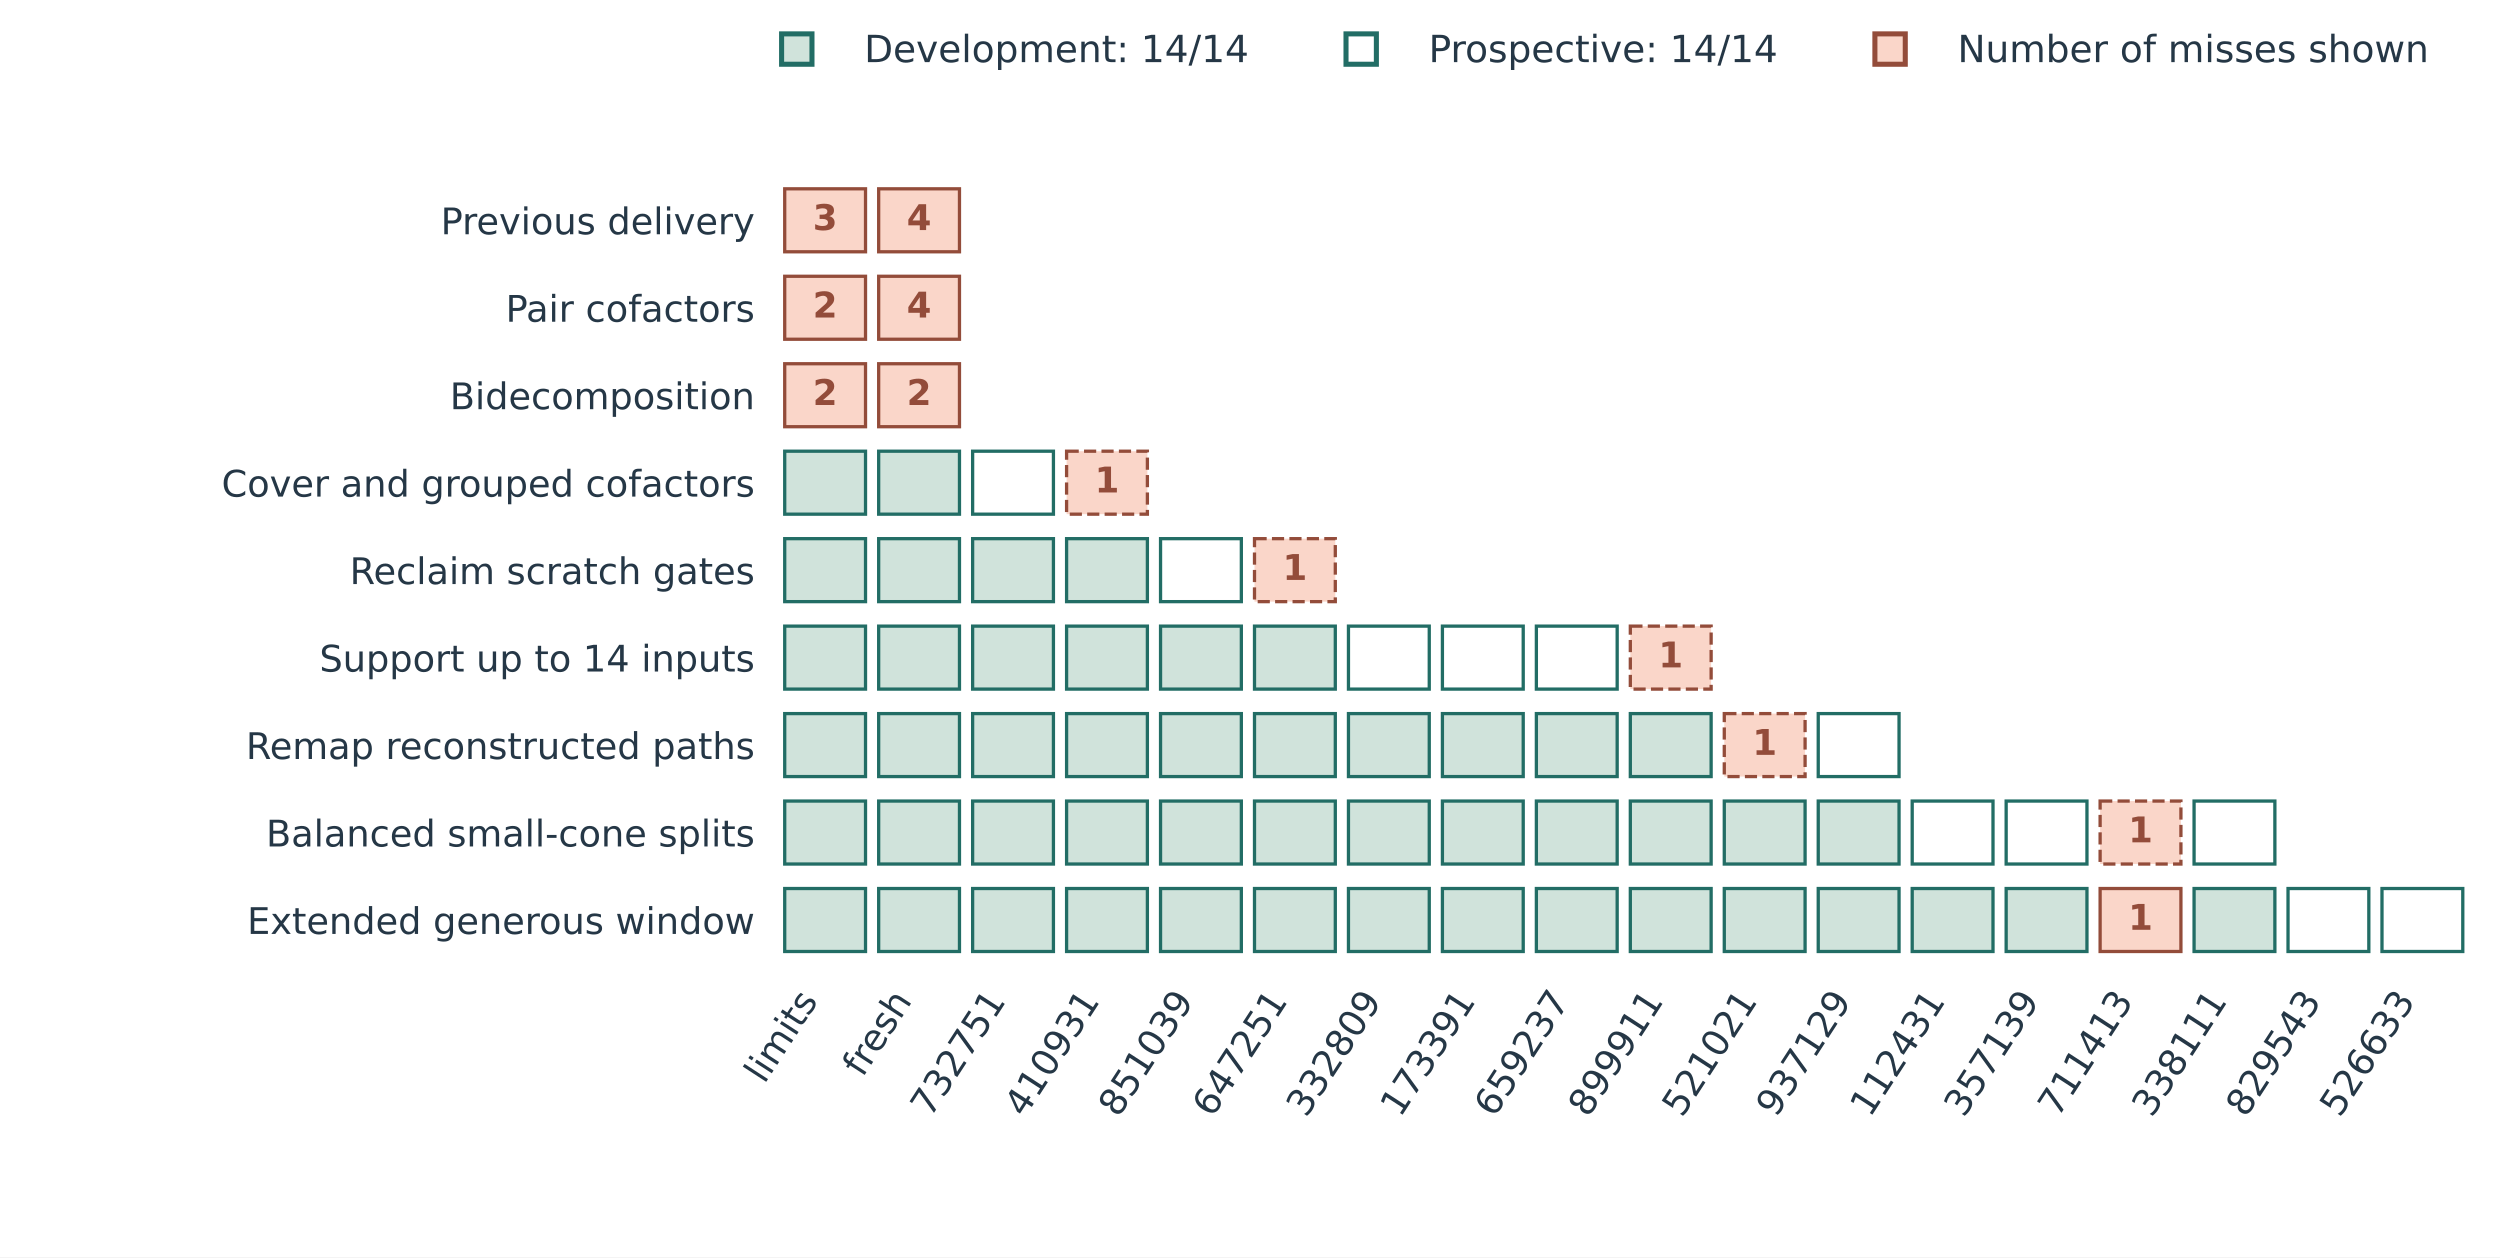
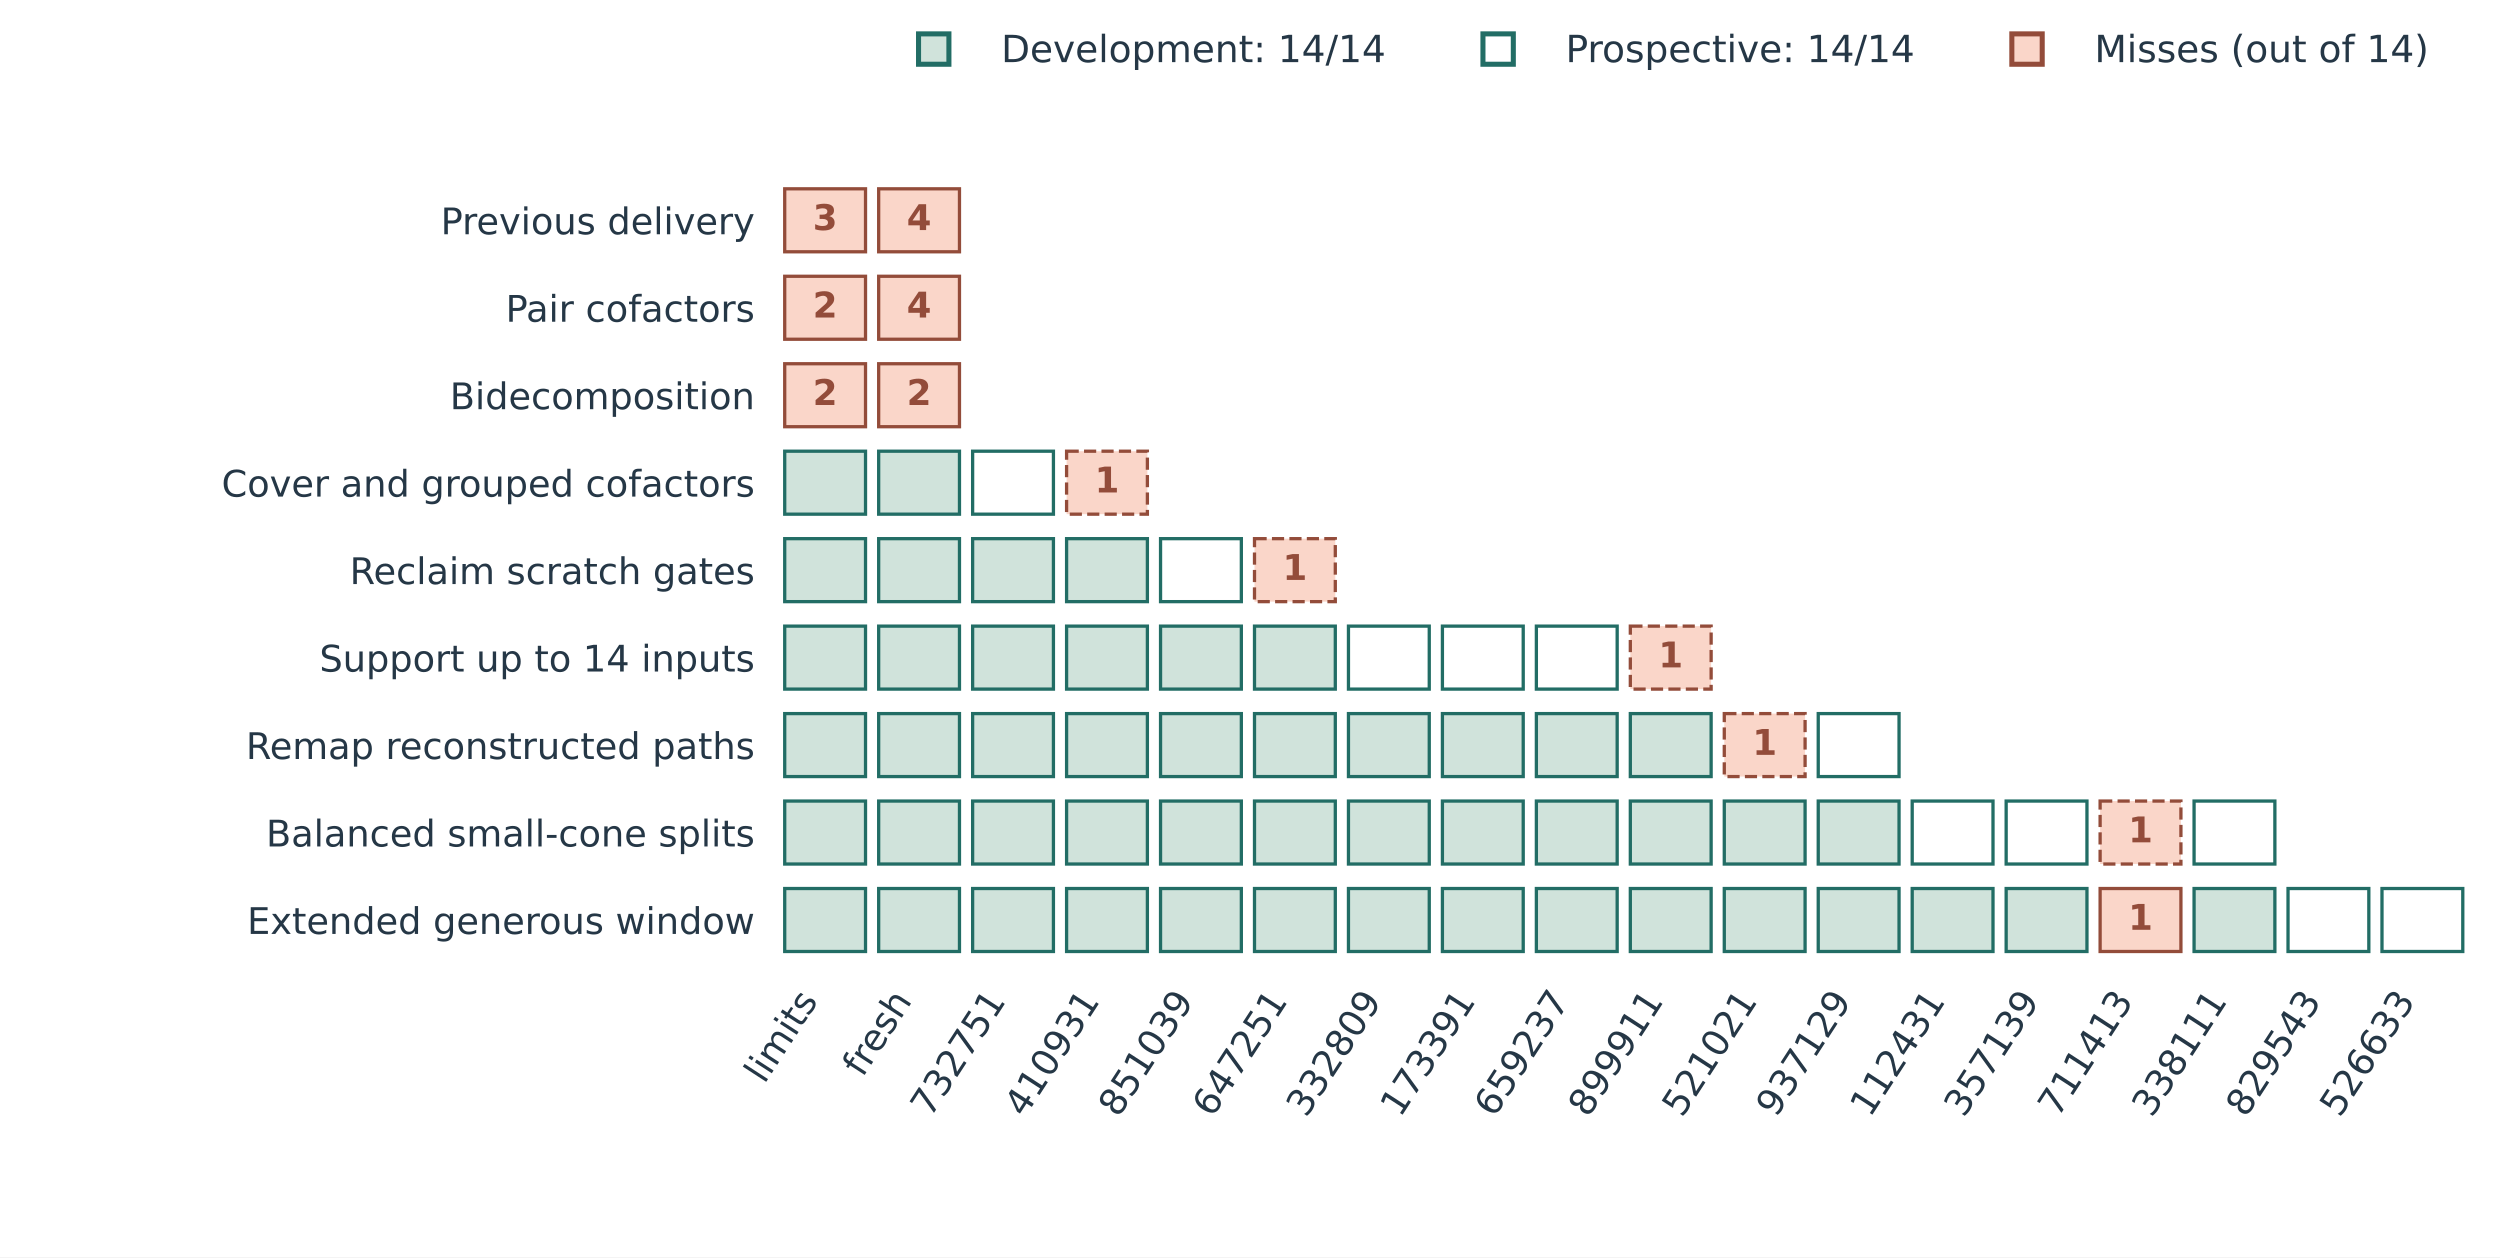
<svg xmlns="http://www.w3.org/2000/svg" xmlns:xlink="http://www.w3.org/1999/xlink" width="493.92pt" height="248.4pt" viewBox="0 0 493.92 248.4" version="1.1">
  <defs>
    <style type="text/css">*{stroke-linejoin: round; stroke-linecap: butt}</style>
  </defs>
  <g id="figure_1">
    <g id="patch_1">
-       <path d="M 0 248.4  L 493.92 248.4  L 493.92 0  L 0 0  z " style="fill: #ffffff" />
+       <path d="M 0 248.4 L 493.92 248.4 L 493.92 0 L 0 0 z " style="fill: #ffffff" />
    </g>
    <g id="axes_1">
      <g id="patch_2">
-         <path d="M 152.621 191.268  L 488.981 191.268  L 488.981 32.292  L 152.621 32.292  z " style="fill: #ffffff" />
+         <path d="M 152.621 191.268 L 488.981 191.268 L 488.981 32.292 L 152.621 32.292 z " style="fill: #ffffff" />
      </g>
      <g id="patch_3">
-         <path d="M 155.034 37.303  L 170.999 37.303  L 170.999 49.745  L 155.034 49.745  z " clip-path="url(#p6ecec4649d)" style="fill: #fad6c9; stroke: #934c3a; stroke-width: 0.65; stroke-linejoin: miter" />
+         <path d="M 155.034 37.303 L 170.999 37.303 L 170.999 49.745 L 155.034 49.745 z " clip-path="url(#pf314704a73)" style="fill: #fad6c9; stroke: #934c3a; stroke-width: 0.65; stroke-linejoin: miter" />
      </g>
      <g id="patch_4">
-         <path d="M 173.597 37.303  L 189.561 37.303  L 189.561 49.745  L 173.597 49.745  z " clip-path="url(#p6ecec4649d)" style="fill: #fad6c9; stroke: #934c3a; stroke-width: 0.65; stroke-linejoin: miter" />
+         <path d="M 173.597 37.303 L 189.561 37.303 L 189.561 49.745 L 173.597 49.745 z " clip-path="url(#pf314704a73)" style="fill: #fad6c9; stroke: #934c3a; stroke-width: 0.65; stroke-linejoin: miter" />
      </g>
      <g id="patch_5">
-         <path d="M 155.034 54.583  L 170.999 54.583  L 170.999 67.025  L 155.034 67.025  z " clip-path="url(#p6ecec4649d)" style="fill: #fad6c9; stroke: #934c3a; stroke-width: 0.65; stroke-linejoin: miter" />
+         <path d="M 155.034 54.583 L 170.999 54.583 L 170.999 67.025 L 155.034 67.025 z " clip-path="url(#pf314704a73)" style="fill: #fad6c9; stroke: #934c3a; stroke-width: 0.65; stroke-linejoin: miter" />
      </g>
      <g id="patch_6">
-         <path d="M 173.597 54.583  L 189.561 54.583  L 189.561 67.025  L 173.597 67.025  z " clip-path="url(#p6ecec4649d)" style="fill: #fad6c9; stroke: #934c3a; stroke-width: 0.65; stroke-linejoin: miter" />
+         <path d="M 173.597 54.583 L 189.561 54.583 L 189.561 67.025 L 173.597 67.025 z " clip-path="url(#pf314704a73)" style="fill: #fad6c9; stroke: #934c3a; stroke-width: 0.65; stroke-linejoin: miter" />
      </g>
      <g id="patch_7">
-         <path d="M 155.034 71.863  L 170.999 71.863  L 170.999 84.305  L 155.034 84.305  z " clip-path="url(#p6ecec4649d)" style="fill: #fad6c9; stroke: #934c3a; stroke-width: 0.65; stroke-linejoin: miter" />
+         <path d="M 155.034 71.863 L 170.999 71.863 L 170.999 84.305 L 155.034 84.305 z " clip-path="url(#pf314704a73)" style="fill: #fad6c9; stroke: #934c3a; stroke-width: 0.65; stroke-linejoin: miter" />
      </g>
      <g id="patch_8">
-         <path d="M 173.597 71.863  L 189.561 71.863  L 189.561 84.305  L 173.597 84.305  z " clip-path="url(#p6ecec4649d)" style="fill: #fad6c9; stroke: #934c3a; stroke-width: 0.65; stroke-linejoin: miter" />
+         <path d="M 173.597 71.863 L 189.561 71.863 L 189.561 84.305 L 173.597 84.305 z " clip-path="url(#pf314704a73)" style="fill: #fad6c9; stroke: #934c3a; stroke-width: 0.65; stroke-linejoin: miter" />
      </g>
      <g id="patch_9">
-         <path d="M 155.034 89.143  L 170.999 89.143  L 170.999 101.585  L 155.034 101.585  z " clip-path="url(#p6ecec4649d)" style="fill: #d0e3db; stroke: #226d65; stroke-width: 0.65; stroke-linejoin: miter" />
+         <path d="M 155.034 89.143 L 170.999 89.143 L 170.999 101.585 L 155.034 101.585 z " clip-path="url(#pf314704a73)" style="fill: #d0e3db; stroke: #226d65; stroke-width: 0.65; stroke-linejoin: miter" />
      </g>
      <g id="patch_10">
-         <path d="M 173.597 89.143  L 189.561 89.143  L 189.561 101.585  L 173.597 101.585  z " clip-path="url(#p6ecec4649d)" style="fill: #d0e3db; stroke: #226d65; stroke-width: 0.65; stroke-linejoin: miter" />
+         <path d="M 173.597 89.143 L 189.561 89.143 L 189.561 101.585 L 173.597 101.585 z " clip-path="url(#pf314704a73)" style="fill: #d0e3db; stroke: #226d65; stroke-width: 0.65; stroke-linejoin: miter" />
      </g>
      <g id="patch_11">
-         <path d="M 192.16 89.143  L 208.124 89.143  L 208.124 101.585  L 192.16 101.585  z " clip-path="url(#p6ecec4649d)" style="fill: #ffffff; stroke: #226d65; stroke-width: 0.65; stroke-linejoin: miter" />
+         <path d="M 192.16 89.143 L 208.124 89.143 L 208.124 101.585 L 192.16 101.585 z " clip-path="url(#pf314704a73)" style="fill: #ffffff; stroke: #226d65; stroke-width: 0.65; stroke-linejoin: miter" />
      </g>
      <g id="patch_12">
-         <path d="M 210.723 89.143  L 226.687 89.143  L 226.687 101.585  L 210.723 101.585  z " clip-path="url(#p6ecec4649d)" style="fill: #fad6c9; stroke-dasharray: 2.405,1.04; stroke-dashoffset: 0; stroke: #934c3a; stroke-width: 0.65; stroke-linejoin: miter" />
+         <path d="M 210.723 89.143 L 226.687 89.143 L 226.687 101.585 L 210.723 101.585 z " clip-path="url(#pf314704a73)" style="fill: #fad6c9; stroke-dasharray: 2.405,1.04; stroke-dashoffset: 0; stroke: #934c3a; stroke-width: 0.65; stroke-linejoin: miter" />
      </g>
      <g id="patch_13">
-         <path d="M 155.034 106.423  L 170.999 106.423  L 170.999 118.865  L 155.034 118.865  z " clip-path="url(#p6ecec4649d)" style="fill: #d0e3db; stroke: #226d65; stroke-width: 0.65; stroke-linejoin: miter" />
+         <path d="M 155.034 106.423 L 170.999 106.423 L 170.999 118.865 L 155.034 118.865 z " clip-path="url(#pf314704a73)" style="fill: #d0e3db; stroke: #226d65; stroke-width: 0.65; stroke-linejoin: miter" />
      </g>
      <g id="patch_14">
-         <path d="M 173.597 106.423  L 189.561 106.423  L 189.561 118.865  L 173.597 118.865  z " clip-path="url(#p6ecec4649d)" style="fill: #d0e3db; stroke: #226d65; stroke-width: 0.65; stroke-linejoin: miter" />
+         <path d="M 173.597 106.423 L 189.561 106.423 L 189.561 118.865 L 173.597 118.865 z " clip-path="url(#pf314704a73)" style="fill: #d0e3db; stroke: #226d65; stroke-width: 0.65; stroke-linejoin: miter" />
      </g>
      <g id="patch_15">
-         <path d="M 192.16 106.423  L 208.124 106.423  L 208.124 118.865  L 192.16 118.865  z " clip-path="url(#p6ecec4649d)" style="fill: #d0e3db; stroke: #226d65; stroke-width: 0.65; stroke-linejoin: miter" />
+         <path d="M 192.16 106.423 L 208.124 106.423 L 208.124 118.865 L 192.16 118.865 z " clip-path="url(#pf314704a73)" style="fill: #d0e3db; stroke: #226d65; stroke-width: 0.65; stroke-linejoin: miter" />
      </g>
      <g id="patch_16">
-         <path d="M 210.723 106.423  L 226.687 106.423  L 226.687 118.865  L 210.723 118.865  z " clip-path="url(#p6ecec4649d)" style="fill: #d0e3db; stroke: #226d65; stroke-width: 0.65; stroke-linejoin: miter" />
+         <path d="M 210.723 106.423 L 226.687 106.423 L 226.687 118.865 L 210.723 118.865 z " clip-path="url(#pf314704a73)" style="fill: #d0e3db; stroke: #226d65; stroke-width: 0.65; stroke-linejoin: miter" />
      </g>
      <g id="patch_17">
-         <path d="M 229.286 106.423  L 245.25 106.423  L 245.25 118.865  L 229.286 118.865  z " clip-path="url(#p6ecec4649d)" style="fill: #ffffff; stroke: #226d65; stroke-width: 0.65; stroke-linejoin: miter" />
+         <path d="M 229.286 106.423 L 245.25 106.423 L 245.25 118.865 L 229.286 118.865 z " clip-path="url(#pf314704a73)" style="fill: #ffffff; stroke: #226d65; stroke-width: 0.65; stroke-linejoin: miter" />
      </g>
      <g id="patch_18">
-         <path d="M 247.849 106.423  L 263.813 106.423  L 263.813 118.865  L 247.849 118.865  z " clip-path="url(#p6ecec4649d)" style="fill: #fad6c9; stroke-dasharray: 2.405,1.04; stroke-dashoffset: 0; stroke: #934c3a; stroke-width: 0.65; stroke-linejoin: miter" />
+         <path d="M 247.849 106.423 L 263.813 106.423 L 263.813 118.865 L 247.849 118.865 z " clip-path="url(#pf314704a73)" style="fill: #fad6c9; stroke-dasharray: 2.405,1.04; stroke-dashoffset: 0; stroke: #934c3a; stroke-width: 0.65; stroke-linejoin: miter" />
      </g>
      <g id="patch_19">
-         <path d="M 155.034 123.703  L 170.999 123.703  L 170.999 136.145  L 155.034 136.145  z " clip-path="url(#p6ecec4649d)" style="fill: #d0e3db; stroke: #226d65; stroke-width: 0.65; stroke-linejoin: miter" />
+         <path d="M 155.034 123.703 L 170.999 123.703 L 170.999 136.145 L 155.034 136.145 z " clip-path="url(#pf314704a73)" style="fill: #d0e3db; stroke: #226d65; stroke-width: 0.65; stroke-linejoin: miter" />
      </g>
      <g id="patch_20">
-         <path d="M 173.597 123.703  L 189.561 123.703  L 189.561 136.145  L 173.597 136.145  z " clip-path="url(#p6ecec4649d)" style="fill: #d0e3db; stroke: #226d65; stroke-width: 0.65; stroke-linejoin: miter" />
+         <path d="M 173.597 123.703 L 189.561 123.703 L 189.561 136.145 L 173.597 136.145 z " clip-path="url(#pf314704a73)" style="fill: #d0e3db; stroke: #226d65; stroke-width: 0.65; stroke-linejoin: miter" />
      </g>
      <g id="patch_21">
-         <path d="M 192.16 123.703  L 208.124 123.703  L 208.124 136.145  L 192.16 136.145  z " clip-path="url(#p6ecec4649d)" style="fill: #d0e3db; stroke: #226d65; stroke-width: 0.65; stroke-linejoin: miter" />
+         <path d="M 192.16 123.703 L 208.124 123.703 L 208.124 136.145 L 192.16 136.145 z " clip-path="url(#pf314704a73)" style="fill: #d0e3db; stroke: #226d65; stroke-width: 0.65; stroke-linejoin: miter" />
      </g>
      <g id="patch_22">
-         <path d="M 210.723 123.703  L 226.687 123.703  L 226.687 136.145  L 210.723 136.145  z " clip-path="url(#p6ecec4649d)" style="fill: #d0e3db; stroke: #226d65; stroke-width: 0.65; stroke-linejoin: miter" />
+         <path d="M 210.723 123.703 L 226.687 123.703 L 226.687 136.145 L 210.723 136.145 z " clip-path="url(#pf314704a73)" style="fill: #d0e3db; stroke: #226d65; stroke-width: 0.65; stroke-linejoin: miter" />
      </g>
      <g id="patch_23">
-         <path d="M 229.286 123.703  L 245.25 123.703  L 245.25 136.145  L 229.286 136.145  z " clip-path="url(#p6ecec4649d)" style="fill: #d0e3db; stroke: #226d65; stroke-width: 0.65; stroke-linejoin: miter" />
+         <path d="M 229.286 123.703 L 245.25 123.703 L 245.25 136.145 L 229.286 136.145 z " clip-path="url(#pf314704a73)" style="fill: #d0e3db; stroke: #226d65; stroke-width: 0.65; stroke-linejoin: miter" />
      </g>
      <g id="patch_24">
-         <path d="M 247.849 123.703  L 263.813 123.703  L 263.813 136.145  L 247.849 136.145  z " clip-path="url(#p6ecec4649d)" style="fill: #d0e3db; stroke: #226d65; stroke-width: 0.65; stroke-linejoin: miter" />
+         <path d="M 247.849 123.703 L 263.813 123.703 L 263.813 136.145 L 247.849 136.145 z " clip-path="url(#pf314704a73)" style="fill: #d0e3db; stroke: #226d65; stroke-width: 0.65; stroke-linejoin: miter" />
      </g>
      <g id="patch_25">
-         <path d="M 266.412 123.703  L 282.376 123.703  L 282.376 136.145  L 266.412 136.145  z " clip-path="url(#p6ecec4649d)" style="fill: #ffffff; stroke: #226d65; stroke-width: 0.65; stroke-linejoin: miter" />
+         <path d="M 266.412 123.703 L 282.376 123.703 L 282.376 136.145 L 266.412 136.145 z " clip-path="url(#pf314704a73)" style="fill: #ffffff; stroke: #226d65; stroke-width: 0.65; stroke-linejoin: miter" />
      </g>
      <g id="patch_26">
-         <path d="M 284.975 123.703  L 300.939 123.703  L 300.939 136.145  L 284.975 136.145  z " clip-path="url(#p6ecec4649d)" style="fill: #ffffff; stroke: #226d65; stroke-width: 0.65; stroke-linejoin: miter" />
+         <path d="M 284.975 123.703 L 300.939 123.703 L 300.939 136.145 L 284.975 136.145 z " clip-path="url(#pf314704a73)" style="fill: #ffffff; stroke: #226d65; stroke-width: 0.65; stroke-linejoin: miter" />
      </g>
      <g id="patch_27">
-         <path d="M 303.538 123.703  L 319.502 123.703  L 319.502 136.145  L 303.538 136.145  z " clip-path="url(#p6ecec4649d)" style="fill: #ffffff; stroke: #226d65; stroke-width: 0.65; stroke-linejoin: miter" />
+         <path d="M 303.538 123.703 L 319.502 123.703 L 319.502 136.145 L 303.538 136.145 z " clip-path="url(#pf314704a73)" style="fill: #ffffff; stroke: #226d65; stroke-width: 0.65; stroke-linejoin: miter" />
      </g>
      <g id="patch_28">
-         <path d="M 322.1 123.703  L 338.065 123.703  L 338.065 136.145  L 322.1 136.145  z " clip-path="url(#p6ecec4649d)" style="fill: #fad6c9; stroke-dasharray: 2.405,1.04; stroke-dashoffset: 0; stroke: #934c3a; stroke-width: 0.65; stroke-linejoin: miter" />
+         <path d="M 322.1 123.703 L 338.065 123.703 L 338.065 136.145 L 322.1 136.145 z " clip-path="url(#pf314704a73)" style="fill: #fad6c9; stroke-dasharray: 2.405,1.04; stroke-dashoffset: 0; stroke: #934c3a; stroke-width: 0.65; stroke-linejoin: miter" />
      </g>
      <g id="patch_29">
-         <path d="M 155.034 140.983  L 170.999 140.983  L 170.999 153.425  L 155.034 153.425  z " clip-path="url(#p6ecec4649d)" style="fill: #d0e3db; stroke: #226d65; stroke-width: 0.65; stroke-linejoin: miter" />
+         <path d="M 155.034 140.983 L 170.999 140.983 L 170.999 153.425 L 155.034 153.425 z " clip-path="url(#pf314704a73)" style="fill: #d0e3db; stroke: #226d65; stroke-width: 0.65; stroke-linejoin: miter" />
      </g>
      <g id="patch_30">
-         <path d="M 173.597 140.983  L 189.561 140.983  L 189.561 153.425  L 173.597 153.425  z " clip-path="url(#p6ecec4649d)" style="fill: #d0e3db; stroke: #226d65; stroke-width: 0.65; stroke-linejoin: miter" />
+         <path d="M 173.597 140.983 L 189.561 140.983 L 189.561 153.425 L 173.597 153.425 z " clip-path="url(#pf314704a73)" style="fill: #d0e3db; stroke: #226d65; stroke-width: 0.65; stroke-linejoin: miter" />
      </g>
      <g id="patch_31">
-         <path d="M 192.16 140.983  L 208.124 140.983  L 208.124 153.425  L 192.16 153.425  z " clip-path="url(#p6ecec4649d)" style="fill: #d0e3db; stroke: #226d65; stroke-width: 0.65; stroke-linejoin: miter" />
+         <path d="M 192.16 140.983 L 208.124 140.983 L 208.124 153.425 L 192.16 153.425 z " clip-path="url(#pf314704a73)" style="fill: #d0e3db; stroke: #226d65; stroke-width: 0.65; stroke-linejoin: miter" />
      </g>
      <g id="patch_32">
-         <path d="M 210.723 140.983  L 226.687 140.983  L 226.687 153.425  L 210.723 153.425  z " clip-path="url(#p6ecec4649d)" style="fill: #d0e3db; stroke: #226d65; stroke-width: 0.65; stroke-linejoin: miter" />
+         <path d="M 210.723 140.983 L 226.687 140.983 L 226.687 153.425 L 210.723 153.425 z " clip-path="url(#pf314704a73)" style="fill: #d0e3db; stroke: #226d65; stroke-width: 0.65; stroke-linejoin: miter" />
      </g>
      <g id="patch_33">
-         <path d="M 229.286 140.983  L 245.25 140.983  L 245.25 153.425  L 229.286 153.425  z " clip-path="url(#p6ecec4649d)" style="fill: #d0e3db; stroke: #226d65; stroke-width: 0.65; stroke-linejoin: miter" />
+         <path d="M 229.286 140.983 L 245.25 140.983 L 245.25 153.425 L 229.286 153.425 z " clip-path="url(#pf314704a73)" style="fill: #d0e3db; stroke: #226d65; stroke-width: 0.65; stroke-linejoin: miter" />
      </g>
      <g id="patch_34">
-         <path d="M 247.849 140.983  L 263.813 140.983  L 263.813 153.425  L 247.849 153.425  z " clip-path="url(#p6ecec4649d)" style="fill: #d0e3db; stroke: #226d65; stroke-width: 0.65; stroke-linejoin: miter" />
+         <path d="M 247.849 140.983 L 263.813 140.983 L 263.813 153.425 L 247.849 153.425 z " clip-path="url(#pf314704a73)" style="fill: #d0e3db; stroke: #226d65; stroke-width: 0.65; stroke-linejoin: miter" />
      </g>
      <g id="patch_35">
-         <path d="M 266.412 140.983  L 282.376 140.983  L 282.376 153.425  L 266.412 153.425  z " clip-path="url(#p6ecec4649d)" style="fill: #d0e3db; stroke: #226d65; stroke-width: 0.65; stroke-linejoin: miter" />
+         <path d="M 266.412 140.983 L 282.376 140.983 L 282.376 153.425 L 266.412 153.425 z " clip-path="url(#pf314704a73)" style="fill: #d0e3db; stroke: #226d65; stroke-width: 0.65; stroke-linejoin: miter" />
      </g>
      <g id="patch_36">
-         <path d="M 284.975 140.983  L 300.939 140.983  L 300.939 153.425  L 284.975 153.425  z " clip-path="url(#p6ecec4649d)" style="fill: #d0e3db; stroke: #226d65; stroke-width: 0.65; stroke-linejoin: miter" />
+         <path d="M 284.975 140.983 L 300.939 140.983 L 300.939 153.425 L 284.975 153.425 z " clip-path="url(#pf314704a73)" style="fill: #d0e3db; stroke: #226d65; stroke-width: 0.65; stroke-linejoin: miter" />
      </g>
      <g id="patch_37">
-         <path d="M 303.538 140.983  L 319.502 140.983  L 319.502 153.425  L 303.538 153.425  z " clip-path="url(#p6ecec4649d)" style="fill: #d0e3db; stroke: #226d65; stroke-width: 0.65; stroke-linejoin: miter" />
+         <path d="M 303.538 140.983 L 319.502 140.983 L 319.502 153.425 L 303.538 153.425 z " clip-path="url(#pf314704a73)" style="fill: #d0e3db; stroke: #226d65; stroke-width: 0.65; stroke-linejoin: miter" />
      </g>
      <g id="patch_38">
-         <path d="M 322.1 140.983  L 338.065 140.983  L 338.065 153.425  L 322.1 153.425  z " clip-path="url(#p6ecec4649d)" style="fill: #d0e3db; stroke: #226d65; stroke-width: 0.65; stroke-linejoin: miter" />
+         <path d="M 322.1 140.983 L 338.065 140.983 L 338.065 153.425 L 322.1 153.425 z " clip-path="url(#pf314704a73)" style="fill: #d0e3db; stroke: #226d65; stroke-width: 0.65; stroke-linejoin: miter" />
      </g>
      <g id="patch_39">
-         <path d="M 340.663 140.983  L 356.627 140.983  L 356.627 153.425  L 340.663 153.425  z " clip-path="url(#p6ecec4649d)" style="fill: #fad6c9; stroke-dasharray: 2.405,1.04; stroke-dashoffset: 0; stroke: #934c3a; stroke-width: 0.65; stroke-linejoin: miter" />
+         <path d="M 340.663 140.983 L 356.627 140.983 L 356.627 153.425 L 340.663 153.425 z " clip-path="url(#pf314704a73)" style="fill: #fad6c9; stroke-dasharray: 2.405,1.04; stroke-dashoffset: 0; stroke: #934c3a; stroke-width: 0.65; stroke-linejoin: miter" />
      </g>
      <g id="patch_40">
-         <path d="M 359.226 140.983  L 375.19 140.983  L 375.19 153.425  L 359.226 153.425  z " clip-path="url(#p6ecec4649d)" style="fill: #ffffff; stroke: #226d65; stroke-width: 0.65; stroke-linejoin: miter" />
+         <path d="M 359.226 140.983 L 375.19 140.983 L 375.19 153.425 L 359.226 153.425 z " clip-path="url(#pf314704a73)" style="fill: #ffffff; stroke: #226d65; stroke-width: 0.65; stroke-linejoin: miter" />
      </g>
      <g id="patch_41">
-         <path d="M 155.034 158.263  L 170.999 158.263  L 170.999 170.705  L 155.034 170.705  z " clip-path="url(#p6ecec4649d)" style="fill: #d0e3db; stroke: #226d65; stroke-width: 0.65; stroke-linejoin: miter" />
+         <path d="M 155.034 158.263 L 170.999 158.263 L 170.999 170.705 L 155.034 170.705 z " clip-path="url(#pf314704a73)" style="fill: #d0e3db; stroke: #226d65; stroke-width: 0.65; stroke-linejoin: miter" />
      </g>
      <g id="patch_42">
-         <path d="M 173.597 158.263  L 189.561 158.263  L 189.561 170.705  L 173.597 170.705  z " clip-path="url(#p6ecec4649d)" style="fill: #d0e3db; stroke: #226d65; stroke-width: 0.65; stroke-linejoin: miter" />
+         <path d="M 173.597 158.263 L 189.561 158.263 L 189.561 170.705 L 173.597 170.705 z " clip-path="url(#pf314704a73)" style="fill: #d0e3db; stroke: #226d65; stroke-width: 0.65; stroke-linejoin: miter" />
      </g>
      <g id="patch_43">
-         <path d="M 192.16 158.263  L 208.124 158.263  L 208.124 170.705  L 192.16 170.705  z " clip-path="url(#p6ecec4649d)" style="fill: #d0e3db; stroke: #226d65; stroke-width: 0.65; stroke-linejoin: miter" />
+         <path d="M 192.16 158.263 L 208.124 158.263 L 208.124 170.705 L 192.16 170.705 z " clip-path="url(#pf314704a73)" style="fill: #d0e3db; stroke: #226d65; stroke-width: 0.65; stroke-linejoin: miter" />
      </g>
      <g id="patch_44">
-         <path d="M 210.723 158.263  L 226.687 158.263  L 226.687 170.705  L 210.723 170.705  z " clip-path="url(#p6ecec4649d)" style="fill: #d0e3db; stroke: #226d65; stroke-width: 0.65; stroke-linejoin: miter" />
+         <path d="M 210.723 158.263 L 226.687 158.263 L 226.687 170.705 L 210.723 170.705 z " clip-path="url(#pf314704a73)" style="fill: #d0e3db; stroke: #226d65; stroke-width: 0.65; stroke-linejoin: miter" />
      </g>
      <g id="patch_45">
-         <path d="M 229.286 158.263  L 245.25 158.263  L 245.25 170.705  L 229.286 170.705  z " clip-path="url(#p6ecec4649d)" style="fill: #d0e3db; stroke: #226d65; stroke-width: 0.65; stroke-linejoin: miter" />
+         <path d="M 229.286 158.263 L 245.25 158.263 L 245.25 170.705 L 229.286 170.705 z " clip-path="url(#pf314704a73)" style="fill: #d0e3db; stroke: #226d65; stroke-width: 0.65; stroke-linejoin: miter" />
      </g>
      <g id="patch_46">
-         <path d="M 247.849 158.263  L 263.813 158.263  L 263.813 170.705  L 247.849 170.705  z " clip-path="url(#p6ecec4649d)" style="fill: #d0e3db; stroke: #226d65; stroke-width: 0.65; stroke-linejoin: miter" />
+         <path d="M 247.849 158.263 L 263.813 158.263 L 263.813 170.705 L 247.849 170.705 z " clip-path="url(#pf314704a73)" style="fill: #d0e3db; stroke: #226d65; stroke-width: 0.65; stroke-linejoin: miter" />
      </g>
      <g id="patch_47">
-         <path d="M 266.412 158.263  L 282.376 158.263  L 282.376 170.705  L 266.412 170.705  z " clip-path="url(#p6ecec4649d)" style="fill: #d0e3db; stroke: #226d65; stroke-width: 0.65; stroke-linejoin: miter" />
+         <path d="M 266.412 158.263 L 282.376 158.263 L 282.376 170.705 L 266.412 170.705 z " clip-path="url(#pf314704a73)" style="fill: #d0e3db; stroke: #226d65; stroke-width: 0.65; stroke-linejoin: miter" />
      </g>
      <g id="patch_48">
-         <path d="M 284.975 158.263  L 300.939 158.263  L 300.939 170.705  L 284.975 170.705  z " clip-path="url(#p6ecec4649d)" style="fill: #d0e3db; stroke: #226d65; stroke-width: 0.65; stroke-linejoin: miter" />
+         <path d="M 284.975 158.263 L 300.939 158.263 L 300.939 170.705 L 284.975 170.705 z " clip-path="url(#pf314704a73)" style="fill: #d0e3db; stroke: #226d65; stroke-width: 0.65; stroke-linejoin: miter" />
      </g>
      <g id="patch_49">
-         <path d="M 303.538 158.263  L 319.502 158.263  L 319.502 170.705  L 303.538 170.705  z " clip-path="url(#p6ecec4649d)" style="fill: #d0e3db; stroke: #226d65; stroke-width: 0.65; stroke-linejoin: miter" />
+         <path d="M 303.538 158.263 L 319.502 158.263 L 319.502 170.705 L 303.538 170.705 z " clip-path="url(#pf314704a73)" style="fill: #d0e3db; stroke: #226d65; stroke-width: 0.65; stroke-linejoin: miter" />
      </g>
      <g id="patch_50">
-         <path d="M 322.1 158.263  L 338.065 158.263  L 338.065 170.705  L 322.1 170.705  z " clip-path="url(#p6ecec4649d)" style="fill: #d0e3db; stroke: #226d65; stroke-width: 0.65; stroke-linejoin: miter" />
+         <path d="M 322.1 158.263 L 338.065 158.263 L 338.065 170.705 L 322.1 170.705 z " clip-path="url(#pf314704a73)" style="fill: #d0e3db; stroke: #226d65; stroke-width: 0.65; stroke-linejoin: miter" />
      </g>
      <g id="patch_51">
-         <path d="M 340.663 158.263  L 356.627 158.263  L 356.627 170.705  L 340.663 170.705  z " clip-path="url(#p6ecec4649d)" style="fill: #d0e3db; stroke: #226d65; stroke-width: 0.65; stroke-linejoin: miter" />
+         <path d="M 340.663 158.263 L 356.627 158.263 L 356.627 170.705 L 340.663 170.705 z " clip-path="url(#pf314704a73)" style="fill: #d0e3db; stroke: #226d65; stroke-width: 0.65; stroke-linejoin: miter" />
      </g>
      <g id="patch_52">
-         <path d="M 359.226 158.263  L 375.19 158.263  L 375.19 170.705  L 359.226 170.705  z " clip-path="url(#p6ecec4649d)" style="fill: #d0e3db; stroke: #226d65; stroke-width: 0.65; stroke-linejoin: miter" />
+         <path d="M 359.226 158.263 L 375.19 158.263 L 375.19 170.705 L 359.226 170.705 z " clip-path="url(#pf314704a73)" style="fill: #d0e3db; stroke: #226d65; stroke-width: 0.65; stroke-linejoin: miter" />
      </g>
      <g id="patch_53">
-         <path d="M 377.789 158.263  L 393.753 158.263  L 393.753 170.705  L 377.789 170.705  z " clip-path="url(#p6ecec4649d)" style="fill: #ffffff; stroke: #226d65; stroke-width: 0.65; stroke-linejoin: miter" />
+         <path d="M 377.789 158.263 L 393.753 158.263 L 393.753 170.705 L 377.789 170.705 z " clip-path="url(#pf314704a73)" style="fill: #ffffff; stroke: #226d65; stroke-width: 0.65; stroke-linejoin: miter" />
      </g>
      <g id="patch_54">
-         <path d="M 396.352 158.263  L 412.316 158.263  L 412.316 170.705  L 396.352 170.705  z " clip-path="url(#p6ecec4649d)" style="fill: #ffffff; stroke: #226d65; stroke-width: 0.65; stroke-linejoin: miter" />
+         <path d="M 396.352 158.263 L 412.316 158.263 L 412.316 170.705 L 396.352 170.705 z " clip-path="url(#pf314704a73)" style="fill: #ffffff; stroke: #226d65; stroke-width: 0.65; stroke-linejoin: miter" />
      </g>
      <g id="patch_55">
-         <path d="M 414.915 158.263  L 430.879 158.263  L 430.879 170.705  L 414.915 170.705  z " clip-path="url(#p6ecec4649d)" style="fill: #fad6c9; stroke-dasharray: 2.405,1.04; stroke-dashoffset: 0; stroke: #934c3a; stroke-width: 0.65; stroke-linejoin: miter" />
+         <path d="M 414.915 158.263 L 430.879 158.263 L 430.879 170.705 L 414.915 170.705 z " clip-path="url(#pf314704a73)" style="fill: #fad6c9; stroke-dasharray: 2.405,1.04; stroke-dashoffset: 0; stroke: #934c3a; stroke-width: 0.65; stroke-linejoin: miter" />
      </g>
      <g id="patch_56">
-         <path d="M 433.478 158.263  L 449.442 158.263  L 449.442 170.705  L 433.478 170.705  z " clip-path="url(#p6ecec4649d)" style="fill: #ffffff; stroke: #226d65; stroke-width: 0.65; stroke-linejoin: miter" />
+         <path d="M 433.478 158.263 L 449.442 158.263 L 449.442 170.705 L 433.478 170.705 z " clip-path="url(#pf314704a73)" style="fill: #ffffff; stroke: #226d65; stroke-width: 0.65; stroke-linejoin: miter" />
      </g>
      <g id="patch_57">
-         <path d="M 155.034 175.543  L 170.999 175.543  L 170.999 187.985  L 155.034 187.985  z " clip-path="url(#p6ecec4649d)" style="fill: #d0e3db; stroke: #226d65; stroke-width: 0.65; stroke-linejoin: miter" />
+         <path d="M 155.034 175.543 L 170.999 175.543 L 170.999 187.985 L 155.034 187.985 z " clip-path="url(#pf314704a73)" style="fill: #d0e3db; stroke: #226d65; stroke-width: 0.65; stroke-linejoin: miter" />
      </g>
      <g id="patch_58">
-         <path d="M 173.597 175.543  L 189.561 175.543  L 189.561 187.985  L 173.597 187.985  z " clip-path="url(#p6ecec4649d)" style="fill: #d0e3db; stroke: #226d65; stroke-width: 0.65; stroke-linejoin: miter" />
+         <path d="M 173.597 175.543 L 189.561 175.543 L 189.561 187.985 L 173.597 187.985 z " clip-path="url(#pf314704a73)" style="fill: #d0e3db; stroke: #226d65; stroke-width: 0.65; stroke-linejoin: miter" />
      </g>
      <g id="patch_59">
-         <path d="M 192.16 175.543  L 208.124 175.543  L 208.124 187.985  L 192.16 187.985  z " clip-path="url(#p6ecec4649d)" style="fill: #d0e3db; stroke: #226d65; stroke-width: 0.65; stroke-linejoin: miter" />
+         <path d="M 192.16 175.543 L 208.124 175.543 L 208.124 187.985 L 192.16 187.985 z " clip-path="url(#pf314704a73)" style="fill: #d0e3db; stroke: #226d65; stroke-width: 0.65; stroke-linejoin: miter" />
      </g>
      <g id="patch_60">
-         <path d="M 210.723 175.543  L 226.687 175.543  L 226.687 187.985  L 210.723 187.985  z " clip-path="url(#p6ecec4649d)" style="fill: #d0e3db; stroke: #226d65; stroke-width: 0.65; stroke-linejoin: miter" />
+         <path d="M 210.723 175.543 L 226.687 175.543 L 226.687 187.985 L 210.723 187.985 z " clip-path="url(#pf314704a73)" style="fill: #d0e3db; stroke: #226d65; stroke-width: 0.65; stroke-linejoin: miter" />
      </g>
      <g id="patch_61">
-         <path d="M 229.286 175.543  L 245.25 175.543  L 245.25 187.985  L 229.286 187.985  z " clip-path="url(#p6ecec4649d)" style="fill: #d0e3db; stroke: #226d65; stroke-width: 0.65; stroke-linejoin: miter" />
+         <path d="M 229.286 175.543 L 245.25 175.543 L 245.25 187.985 L 229.286 187.985 z " clip-path="url(#pf314704a73)" style="fill: #d0e3db; stroke: #226d65; stroke-width: 0.65; stroke-linejoin: miter" />
      </g>
      <g id="patch_62">
-         <path d="M 247.849 175.543  L 263.813 175.543  L 263.813 187.985  L 247.849 187.985  z " clip-path="url(#p6ecec4649d)" style="fill: #d0e3db; stroke: #226d65; stroke-width: 0.65; stroke-linejoin: miter" />
+         <path d="M 247.849 175.543 L 263.813 175.543 L 263.813 187.985 L 247.849 187.985 z " clip-path="url(#pf314704a73)" style="fill: #d0e3db; stroke: #226d65; stroke-width: 0.65; stroke-linejoin: miter" />
      </g>
      <g id="patch_63">
-         <path d="M 266.412 175.543  L 282.376 175.543  L 282.376 187.985  L 266.412 187.985  z " clip-path="url(#p6ecec4649d)" style="fill: #d0e3db; stroke: #226d65; stroke-width: 0.65; stroke-linejoin: miter" />
+         <path d="M 266.412 175.543 L 282.376 175.543 L 282.376 187.985 L 266.412 187.985 z " clip-path="url(#pf314704a73)" style="fill: #d0e3db; stroke: #226d65; stroke-width: 0.65; stroke-linejoin: miter" />
      </g>
      <g id="patch_64">
-         <path d="M 284.975 175.543  L 300.939 175.543  L 300.939 187.985  L 284.975 187.985  z " clip-path="url(#p6ecec4649d)" style="fill: #d0e3db; stroke: #226d65; stroke-width: 0.65; stroke-linejoin: miter" />
+         <path d="M 284.975 175.543 L 300.939 175.543 L 300.939 187.985 L 284.975 187.985 z " clip-path="url(#pf314704a73)" style="fill: #d0e3db; stroke: #226d65; stroke-width: 0.65; stroke-linejoin: miter" />
      </g>
      <g id="patch_65">
-         <path d="M 303.538 175.543  L 319.502 175.543  L 319.502 187.985  L 303.538 187.985  z " clip-path="url(#p6ecec4649d)" style="fill: #d0e3db; stroke: #226d65; stroke-width: 0.65; stroke-linejoin: miter" />
+         <path d="M 303.538 175.543 L 319.502 175.543 L 319.502 187.985 L 303.538 187.985 z " clip-path="url(#pf314704a73)" style="fill: #d0e3db; stroke: #226d65; stroke-width: 0.65; stroke-linejoin: miter" />
      </g>
      <g id="patch_66">
-         <path d="M 322.1 175.543  L 338.065 175.543  L 338.065 187.985  L 322.1 187.985  z " clip-path="url(#p6ecec4649d)" style="fill: #d0e3db; stroke: #226d65; stroke-width: 0.65; stroke-linejoin: miter" />
+         <path d="M 322.1 175.543 L 338.065 175.543 L 338.065 187.985 L 322.1 187.985 z " clip-path="url(#pf314704a73)" style="fill: #d0e3db; stroke: #226d65; stroke-width: 0.65; stroke-linejoin: miter" />
      </g>
      <g id="patch_67">
-         <path d="M 340.663 175.543  L 356.627 175.543  L 356.627 187.985  L 340.663 187.985  z " clip-path="url(#p6ecec4649d)" style="fill: #d0e3db; stroke: #226d65; stroke-width: 0.65; stroke-linejoin: miter" />
+         <path d="M 340.663 175.543 L 356.627 175.543 L 356.627 187.985 L 340.663 187.985 z " clip-path="url(#pf314704a73)" style="fill: #d0e3db; stroke: #226d65; stroke-width: 0.65; stroke-linejoin: miter" />
      </g>
      <g id="patch_68">
-         <path d="M 359.226 175.543  L 375.19 175.543  L 375.19 187.985  L 359.226 187.985  z " clip-path="url(#p6ecec4649d)" style="fill: #d0e3db; stroke: #226d65; stroke-width: 0.65; stroke-linejoin: miter" />
+         <path d="M 359.226 175.543 L 375.19 175.543 L 375.19 187.985 L 359.226 187.985 z " clip-path="url(#pf314704a73)" style="fill: #d0e3db; stroke: #226d65; stroke-width: 0.65; stroke-linejoin: miter" />
      </g>
      <g id="patch_69">
-         <path d="M 377.789 175.543  L 393.753 175.543  L 393.753 187.985  L 377.789 187.985  z " clip-path="url(#p6ecec4649d)" style="fill: #d0e3db; stroke: #226d65; stroke-width: 0.65; stroke-linejoin: miter" />
+         <path d="M 377.789 175.543 L 393.753 175.543 L 393.753 187.985 L 377.789 187.985 z " clip-path="url(#pf314704a73)" style="fill: #d0e3db; stroke: #226d65; stroke-width: 0.65; stroke-linejoin: miter" />
      </g>
      <g id="patch_70">
-         <path d="M 396.352 175.543  L 412.316 175.543  L 412.316 187.985  L 396.352 187.985  z " clip-path="url(#p6ecec4649d)" style="fill: #d0e3db; stroke: #226d65; stroke-width: 0.65; stroke-linejoin: miter" />
+         <path d="M 396.352 175.543 L 412.316 175.543 L 412.316 187.985 L 396.352 187.985 z " clip-path="url(#pf314704a73)" style="fill: #d0e3db; stroke: #226d65; stroke-width: 0.65; stroke-linejoin: miter" />
      </g>
      <g id="patch_71">
-         <path d="M 414.915 175.543  L 430.879 175.543  L 430.879 187.985  L 414.915 187.985  z " clip-path="url(#p6ecec4649d)" style="fill: #fad6c9; stroke: #934c3a; stroke-width: 0.65; stroke-linejoin: miter" />
+         <path d="M 414.915 175.543 L 430.879 175.543 L 430.879 187.985 L 414.915 187.985 z " clip-path="url(#pf314704a73)" style="fill: #fad6c9; stroke: #934c3a; stroke-width: 0.65; stroke-linejoin: miter" />
      </g>
      <g id="patch_72">
-         <path d="M 433.478 175.543  L 449.442 175.543  L 449.442 187.985  L 433.478 187.985  z " clip-path="url(#p6ecec4649d)" style="fill: #d0e3db; stroke: #226d65; stroke-width: 0.65; stroke-linejoin: miter" />
+         <path d="M 433.478 175.543 L 449.442 175.543 L 449.442 187.985 L 433.478 187.985 z " clip-path="url(#pf314704a73)" style="fill: #d0e3db; stroke: #226d65; stroke-width: 0.65; stroke-linejoin: miter" />
      </g>
      <g id="patch_73">
-         <path d="M 452.041 175.543  L 468.005 175.543  L 468.005 187.985  L 452.041 187.985  z " clip-path="url(#p6ecec4649d)" style="fill: #ffffff; stroke: #226d65; stroke-width: 0.65; stroke-linejoin: miter" />
+         <path d="M 452.041 175.543 L 468.005 175.543 L 468.005 187.985 L 452.041 187.985 z " clip-path="url(#pf314704a73)" style="fill: #ffffff; stroke: #226d65; stroke-width: 0.65; stroke-linejoin: miter" />
      </g>
      <g id="patch_74">
-         <path d="M 470.604 175.543  L 486.568 175.543  L 486.568 187.985  L 470.604 187.985  z " clip-path="url(#p6ecec4649d)" style="fill: #ffffff; stroke: #226d65; stroke-width: 0.65; stroke-linejoin: miter" />
+         <path d="M 470.604 175.543 L 486.568 175.543 L 486.568 187.985 L 470.604 187.985 z " clip-path="url(#pf314704a73)" style="fill: #ffffff; stroke: #226d65; stroke-width: 0.65; stroke-linejoin: miter" />
      </g>
      <g id="matplotlib.axis_1">
        <g id="xtick_1">
          <g id="line2d_1" />
          <g id="text_1">
            <text style="font-size: 7.25px; font-family: 'DejaVu Sans'; fill: #253746" transform="translate(151.0098 214.3098) rotate(-57)">limits</text>
          </g>
        </g>
        <g id="xtick_2">
          <g id="line2d_2" />
          <g id="text_2">
            <text style="font-size: 7.25px; font-family: 'DejaVu Sans'; fill: #253746" transform="translate(170.4013 213.0339) rotate(-57)">fresh</text>
          </g>
        </g>
        <g id="xtick_3">
          <g id="line2d_3" />
          <g id="text_3">
            <text style="font-size: 7.25px; font-family: 'DejaVu Sans'; fill: #253746" transform="translate(183.8038 220.9801) rotate(-57)">732751</text>
          </g>
        </g>
        <g id="xtick_4">
          <g id="line2d_4" />
          <g id="text_4">
            <text style="font-size: 7.25px; font-family: 'DejaVu Sans'; fill: #253746" transform="translate(202.3667 220.9801) rotate(-57)">410931</text>
          </g>
        </g>
        <g id="xtick_5">
          <g id="line2d_5" />
          <g id="text_5">
            <text style="font-size: 7.25px; font-family: 'DejaVu Sans'; fill: #253746" transform="translate(220.9296 220.9801) rotate(-57)">851039</text>
          </g>
        </g>
        <g id="xtick_6">
          <g id="line2d_6" />
          <g id="text_6">
            <text style="font-size: 7.25px; font-family: 'DejaVu Sans'; fill: #253746" transform="translate(239.4925 220.9801) rotate(-57)">647251</text>
          </g>
        </g>
        <g id="xtick_7">
          <g id="line2d_7" />
          <g id="text_7">
            <text style="font-size: 7.25px; font-family: 'DejaVu Sans'; fill: #253746" transform="translate(258.0554 220.9801) rotate(-57)">332809</text>
          </g>
        </g>
        <g id="xtick_8">
          <g id="line2d_8" />
          <g id="text_8">
            <text style="font-size: 7.25px; font-family: 'DejaVu Sans'; fill: #253746" transform="translate(276.6183 220.9801) rotate(-57)">173391</text>
          </g>
        </g>
        <g id="xtick_9">
          <g id="line2d_9" />
          <g id="text_9">
            <text style="font-size: 7.25px; font-family: 'DejaVu Sans'; fill: #253746" transform="translate(295.1812 220.9801) rotate(-57)">659237</text>
          </g>
        </g>
        <g id="xtick_10">
          <g id="line2d_10" />
          <g id="text_10">
            <text style="font-size: 7.25px; font-family: 'DejaVu Sans'; fill: #253746" transform="translate(313.7441 220.9801) rotate(-57)">899911</text>
          </g>
        </g>
        <g id="xtick_11">
          <g id="line2d_11" />
          <g id="text_11">
            <text style="font-size: 7.25px; font-family: 'DejaVu Sans'; fill: #253746" transform="translate(332.3069 220.9801) rotate(-57)">521021</text>
          </g>
        </g>
        <g id="xtick_12">
          <g id="line2d_12" />
          <g id="text_12">
            <text style="font-size: 7.25px; font-family: 'DejaVu Sans'; fill: #253746" transform="translate(350.8698 220.9801) rotate(-57)">937129</text>
          </g>
        </g>
        <g id="xtick_13">
          <g id="line2d_13" />
          <g id="text_13">
            <text style="font-size: 7.25px; font-family: 'DejaVu Sans'; fill: #253746" transform="translate(369.4327 220.9801) rotate(-57)">112431</text>
          </g>
        </g>
        <g id="xtick_14">
          <g id="line2d_14" />
          <g id="text_14">
            <text style="font-size: 7.25px; font-family: 'DejaVu Sans'; fill: #253746" transform="translate(387.9956 220.9801) rotate(-57)">357139</text>
          </g>
        </g>
        <g id="xtick_15">
          <g id="line2d_15" />
          <g id="text_15">
            <text style="font-size: 7.25px; font-family: 'DejaVu Sans'; fill: #253746" transform="translate(406.5585 220.9801) rotate(-57)">711413</text>
          </g>
        </g>
        <g id="xtick_16">
          <g id="line2d_16" />
          <g id="text_16">
            <text style="font-size: 7.25px; font-family: 'DejaVu Sans'; fill: #253746" transform="translate(425.1214 220.9801) rotate(-57)">338111</text>
          </g>
        </g>
        <g id="xtick_17">
          <g id="line2d_17" />
          <g id="text_17">
            <text style="font-size: 7.25px; font-family: 'DejaVu Sans'; fill: #253746" transform="translate(443.6843 220.9801) rotate(-57)">829543</text>
          </g>
        </g>
        <g id="xtick_18">
          <g id="line2d_18" />
          <g id="text_18">
            <text style="font-size: 7.25px; font-family: 'DejaVu Sans'; fill: #253746" transform="translate(462.2472 220.9801) rotate(-57)">526633</text>
          </g>
        </g>
      </g>
      <g id="matplotlib.axis_2">
        <g id="ytick_1">
          <g id="line2d_19" />
          <g id="text_19">
            <text style="font-size: 7.25px; font-family: 'DejaVu Sans'; text-anchor: end; fill: #253746" x="149.121" y="46.278" transform="rotate(-0 149.1213 46.27843)">Previous delivery</text>
          </g>
        </g>
        <g id="ytick_2">
          <g id="line2d_20" />
          <g id="text_20">
            <text style="font-size: 7.25px; font-family: 'DejaVu Sans'; text-anchor: end; fill: #253746" x="149.121" y="63.558" transform="rotate(-0 149.1213 63.55843)">Pair cofactors</text>
          </g>
        </g>
        <g id="ytick_3">
          <g id="line2d_21" />
          <g id="text_21">
            <text style="font-size: 7.25px; font-family: 'DejaVu Sans'; text-anchor: end; fill: #253746" x="149.121" y="80.838" transform="rotate(-0 149.1213 80.83843)">Bidecomposition</text>
          </g>
        </g>
        <g id="ytick_4">
          <g id="line2d_22" />
          <g id="text_22">
            <text style="font-size: 7.25px; font-family: 'DejaVu Sans'; text-anchor: end; fill: #253746" x="149.121" y="98.118" transform="rotate(-0 149.1213 98.11843)">Cover and grouped cofactors</text>
          </g>
        </g>
        <g id="ytick_5">
          <g id="line2d_23" />
          <g id="text_23">
            <text style="font-size: 7.25px; font-family: 'DejaVu Sans'; text-anchor: end; fill: #253746" x="149.121" y="115.398" transform="rotate(-0 149.1213 115.3984)">Reclaim scratch gates</text>
          </g>
        </g>
        <g id="ytick_6">
          <g id="line2d_24" />
          <g id="text_24">
            <text style="font-size: 7.25px; font-family: 'DejaVu Sans'; text-anchor: end; fill: #253746" x="149.121" y="132.678" transform="rotate(-0 149.1213 132.6784)">Support up to 14 inputs</text>
          </g>
        </g>
        <g id="ytick_7">
          <g id="line2d_25" />
          <g id="text_25">
            <text style="font-size: 7.25px; font-family: 'DejaVu Sans'; text-anchor: end; fill: #253746" x="149.121" y="149.958" transform="rotate(-0 149.1213 149.9584)">Remap reconstructed paths</text>
          </g>
        </g>
        <g id="ytick_8">
          <g id="line2d_26" />
          <g id="text_26">
            <text style="font-size: 7.25px; font-family: 'DejaVu Sans'; text-anchor: end; fill: #253746" x="149.121" y="167.238" transform="rotate(-0 149.1213 167.2384)">Balanced small-cone splits</text>
          </g>
        </g>
        <g id="ytick_9">
          <g id="line2d_27" />
          <g id="text_27">
            <text style="font-size: 7.25px; font-family: 'DejaVu Sans'; text-anchor: end; fill: #253746" x="149.121" y="184.518" transform="rotate(-0 149.1213 184.5184)">Extended generous window</text>
          </g>
        </g>
      </g>
      <g id="text_28">
        <text style="font-weight: 700; font-size: 7px; font-family: 'DejaVu Sans'; text-anchor: middle; fill: #934c3a" x="163.016" y="45.456" transform="rotate(-0 163.0165 45.45556)">3</text>
      </g>
      <g id="text_29">
        <text style="font-weight: 700; font-size: 7px; font-family: 'DejaVu Sans'; text-anchor: middle; fill: #934c3a" x="181.579" y="45.456" transform="rotate(-0 181.5794 45.45556)">4</text>
      </g>
      <g id="text_30">
        <text style="font-weight: 700; font-size: 7px; font-family: 'DejaVu Sans'; text-anchor: middle; fill: #934c3a" x="163.016" y="62.736" transform="rotate(-0 163.0165 62.73556)">2</text>
      </g>
      <g id="text_31">
        <text style="font-weight: 700; font-size: 7px; font-family: 'DejaVu Sans'; text-anchor: middle; fill: #934c3a" x="181.579" y="62.736" transform="rotate(-0 181.5794 62.73556)">4</text>
      </g>
      <g id="text_32">
        <text style="font-weight: 700; font-size: 7px; font-family: 'DejaVu Sans'; text-anchor: middle; fill: #934c3a" x="163.016" y="80.016" transform="rotate(-0 163.0165 80.01556)">2</text>
      </g>
      <g id="text_33">
        <text style="font-weight: 700; font-size: 7px; font-family: 'DejaVu Sans'; text-anchor: middle; fill: #934c3a" x="181.579" y="80.016" transform="rotate(-0 181.5794 80.01556)">2</text>
      </g>
      <g id="text_34">
        <text style="font-weight: 700; font-size: 7px; font-family: 'DejaVu Sans'; text-anchor: middle; fill: #934c3a" x="218.705" y="97.296" transform="rotate(-0 218.7052 97.29556)">1</text>
      </g>
      <g id="text_35">
        <text style="font-weight: 700; font-size: 7px; font-family: 'DejaVu Sans'; text-anchor: middle; fill: #934c3a" x="255.831" y="114.576" transform="rotate(-0 255.8309 114.5756)">1</text>
      </g>
      <g id="text_36">
        <text style="font-weight: 700; font-size: 7px; font-family: 'DejaVu Sans'; text-anchor: middle; fill: #934c3a" x="330.082" y="131.856" transform="rotate(-0 330.0825 131.8556)">1</text>
      </g>
      <g id="text_37">
        <text style="font-weight: 700; font-size: 7px; font-family: 'DejaVu Sans'; text-anchor: middle; fill: #934c3a" x="348.645" y="149.136" transform="rotate(-0 348.6454 149.1356)">1</text>
      </g>
      <g id="text_38">
        <text style="font-weight: 700; font-size: 7px; font-family: 'DejaVu Sans'; text-anchor: middle; fill: #934c3a" x="422.897" y="166.416" transform="rotate(-0 422.8969 166.4156)">1</text>
      </g>
      <g id="text_39">
        <text style="font-weight: 700; font-size: 7px; font-family: 'DejaVu Sans'; text-anchor: middle; fill: #934c3a" x="422.897" y="183.696" transform="rotate(-0 422.8969 183.6956)">1</text>
      </g>
    </g>
    <g id="legend_1">
      <g id="line2d_28">
        <defs>
-           <path id="mb3715bb49b" d="M -3 3  L 3 3  L 3 -3  L -3 -3  z " style="stroke: #226d65; stroke-linejoin: miter" />
+           <path id="m22613a54e0" d="M -3 3 L 3 3 L 3 -3 L -3 -3 z " style="stroke: #226d65; stroke-linejoin: miter" />
        </defs>
        <g>
-           <use xlink:href="#mb3715bb49b" x="157.419" y="9.693" style="fill: #d0e3db; stroke: #226d65; stroke-linejoin: miter" />
+           <use xlink:href="#m22613a54e0" x="184.474" y="9.693" style="fill: #d0e3db; stroke: #226d65; stroke-linejoin: miter" />
        </g>
      </g>
      <g id="text_40">
-         <text style="font-size: 7.4px; font-family: 'DejaVu Sans'; text-anchor: start; fill: #253746" x="170.739" y="12.283" transform="rotate(-0 170.7393 12.28284)">Development: 14/14</text>
+         <text style="font-size: 7.4px; font-family: 'DejaVu Sans'; text-anchor: start; fill: #253746" x="197.794" y="12.283" transform="rotate(-0 197.7944 12.28284)">Development: 14/14</text>
      </g>
      <g id="line2d_29">
        <defs>
-           <path id="m8c974cd861" d="M -3 3  L 3 3  L 3 -3  L -3 -3  z " style="stroke: #226d65; stroke-linejoin: miter" />
+           <path id="mae0686e729" d="M -3 3 L 3 3 L 3 -3 L -3 -3 z " style="stroke: #226d65; stroke-linejoin: miter" />
        </defs>
        <g>
-           <use xlink:href="#m8c974cd861" x="268.928" y="9.693" style="fill: #ffffff; stroke: #226d65; stroke-linejoin: miter" />
+           <use xlink:href="#mae0686e729" x="295.983" y="9.693" style="fill: #ffffff; stroke: #226d65; stroke-linejoin: miter" />
        </g>
      </g>
      <g id="text_41">
-         <text style="font-size: 7.4px; font-family: 'DejaVu Sans'; text-anchor: start; fill: #253746" x="282.248" y="12.283" transform="rotate(-0 282.2481 12.28284)">Prospective: 14/14</text>
+         <text style="font-size: 7.4px; font-family: 'DejaVu Sans'; text-anchor: start; fill: #253746" x="309.303" y="12.283" transform="rotate(-0 309.3032 12.28284)">Prospective: 14/14</text>
      </g>
      <g id="line2d_30">
        <defs>
-           <path id="m9c5f9a0cdd" d="M -3 3  L 3 3  L 3 -3  L -3 -3  z " style="stroke: #934c3a; stroke-linejoin: miter" />
+           <path id="mc419e1d66a" d="M -3 3 L 3 3 L 3 -3 L -3 -3 z " style="stroke: #934c3a; stroke-linejoin: miter" />
        </defs>
        <g>
-           <use xlink:href="#m9c5f9a0cdd" x="373.42" y="9.693" style="fill: #fad6c9; stroke: #934c3a; stroke-linejoin: miter" />
+           <use xlink:href="#mc419e1d66a" x="400.475" y="9.693" style="fill: #fad6c9; stroke: #934c3a; stroke-linejoin: miter" />
        </g>
      </g>
      <g id="text_42">
-         <text style="font-size: 7.4px; font-family: 'DejaVu Sans'; text-anchor: start; fill: #253746" x="386.74" y="12.283" transform="rotate(-0 386.7395 12.28284)">Number of misses shown</text>
+         <text style="font-size: 7.4px; font-family: 'DejaVu Sans'; text-anchor: start; fill: #253746" x="413.795" y="12.283" transform="rotate(-0 413.7946 12.28284)">Misses (out of 14)</text>
      </g>
    </g>
  </g>
  <defs>
-     <clipPath id="p6ecec4649d">
+     <clipPath id="pf314704a73">
      <rect x="152.621" y="32.292" width="336.36" height="158.976" />
    </clipPath>
  </defs>
</svg>
